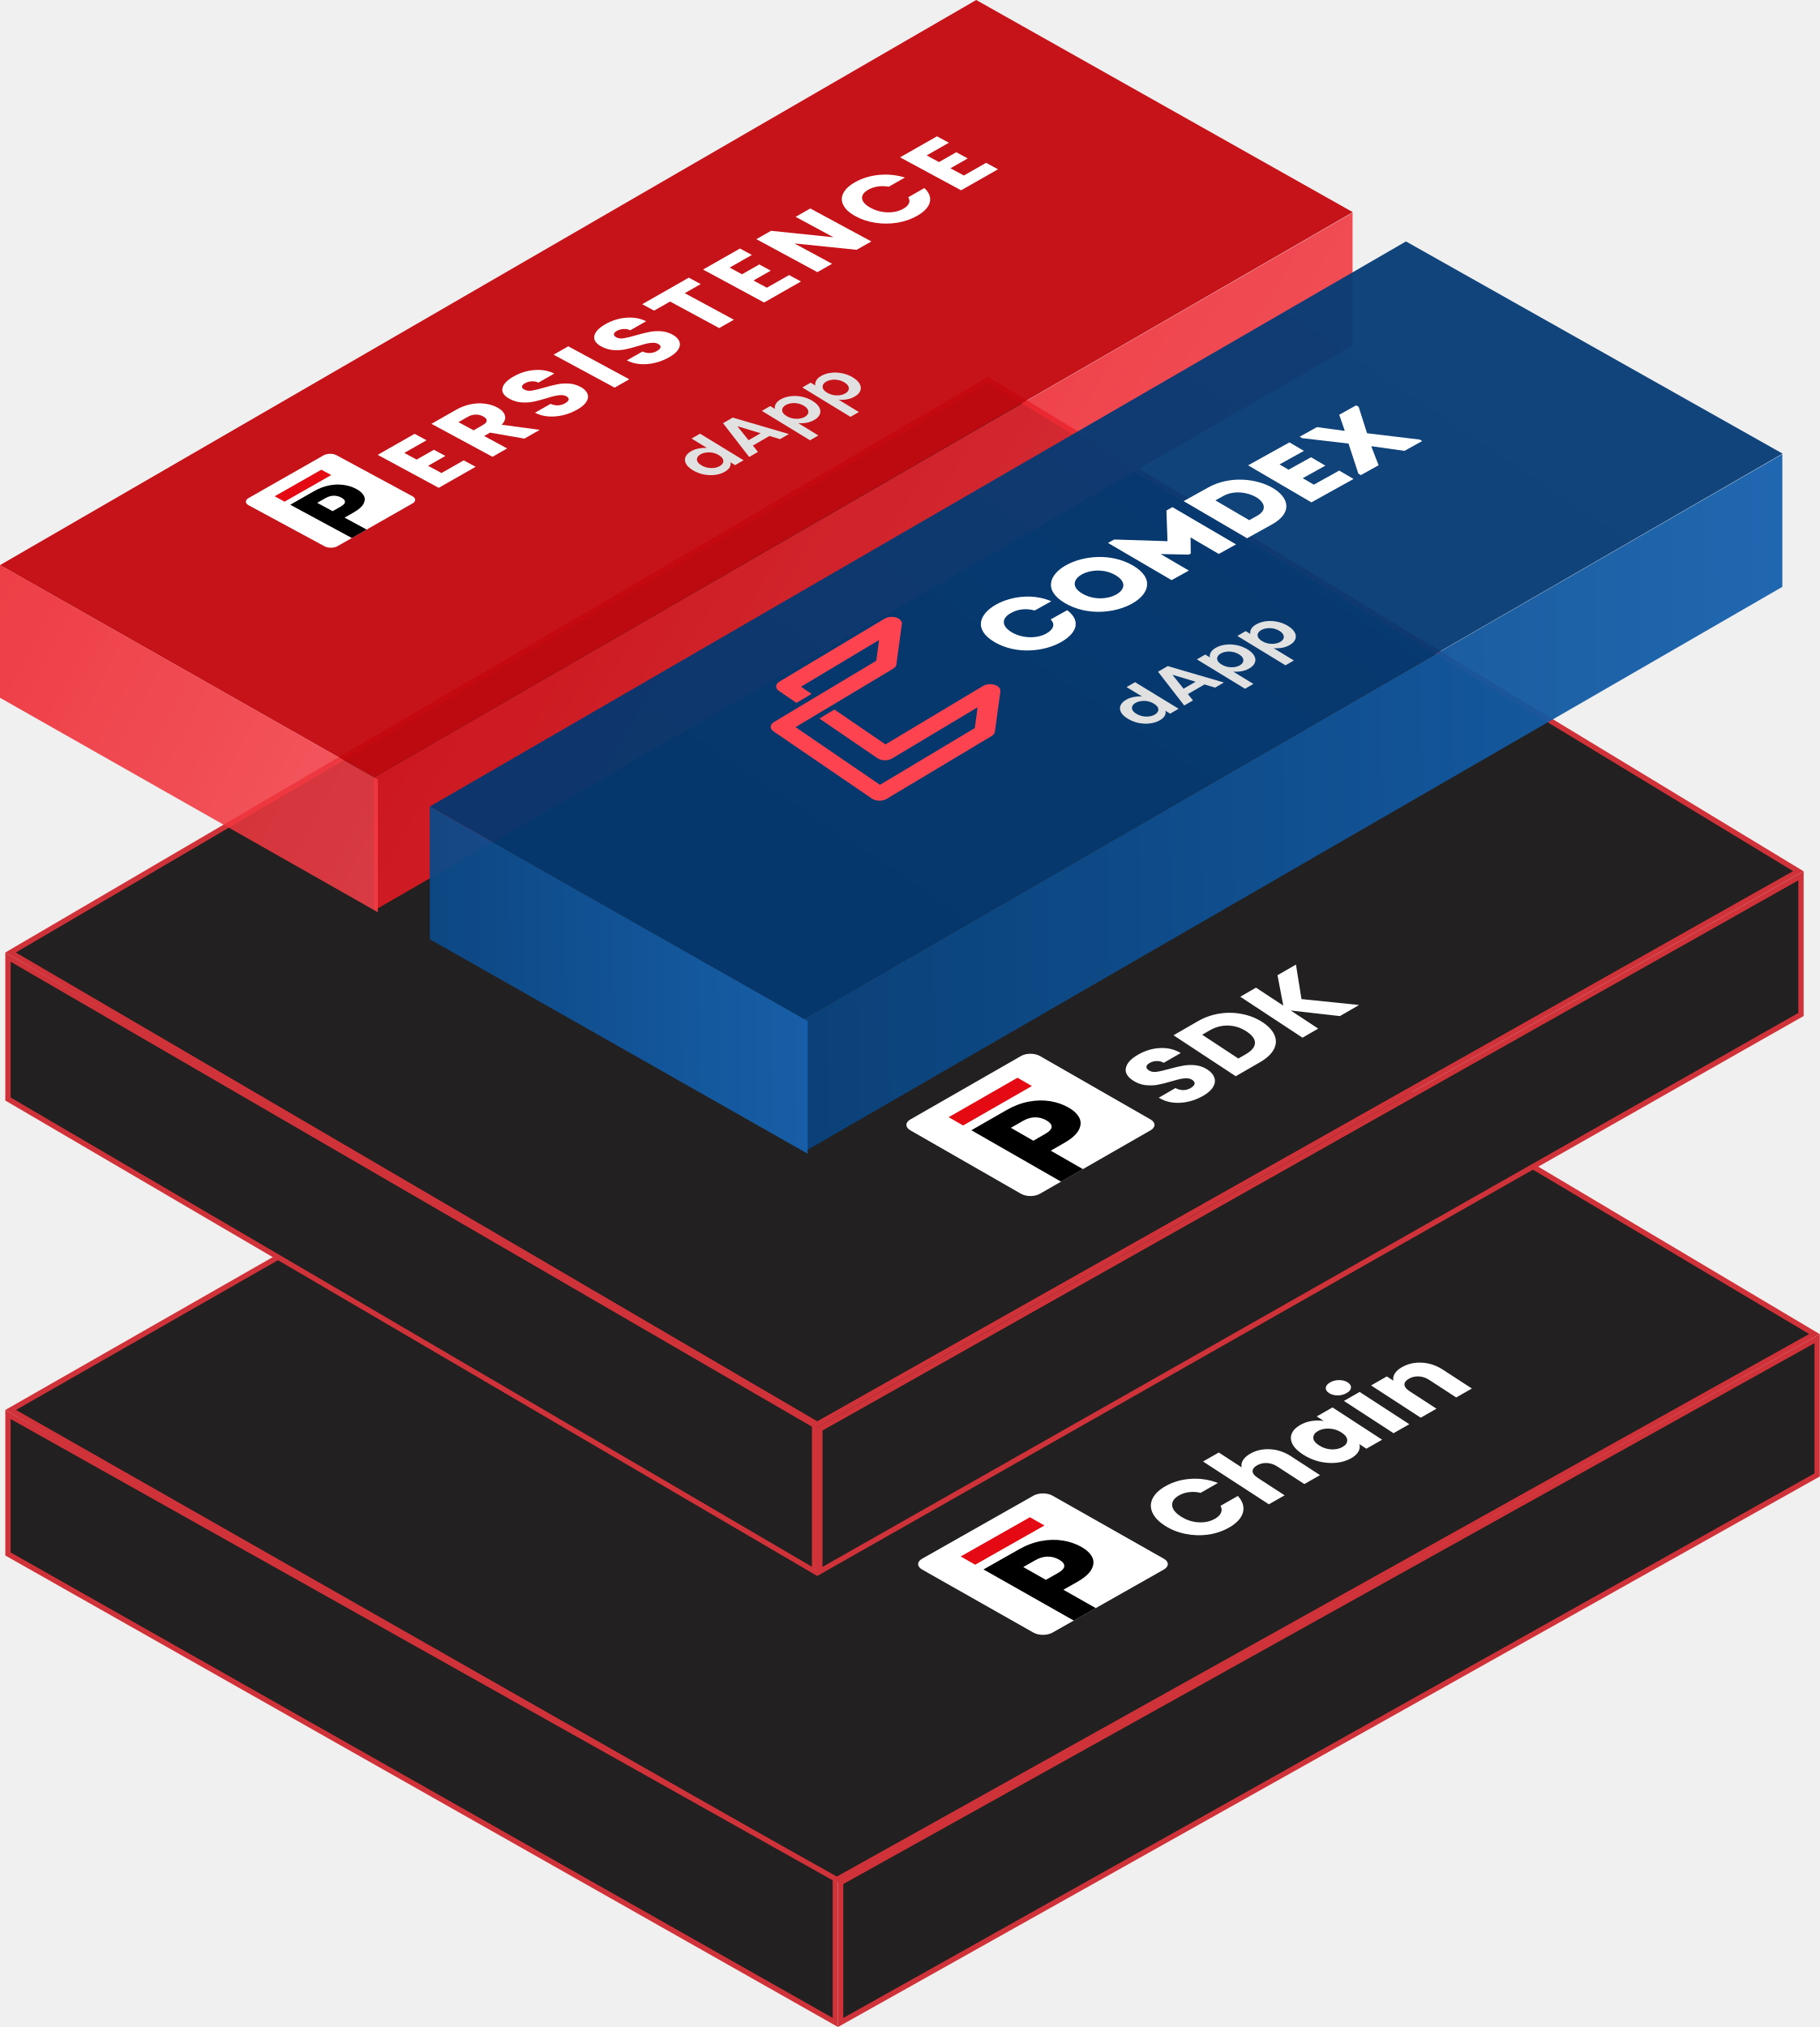
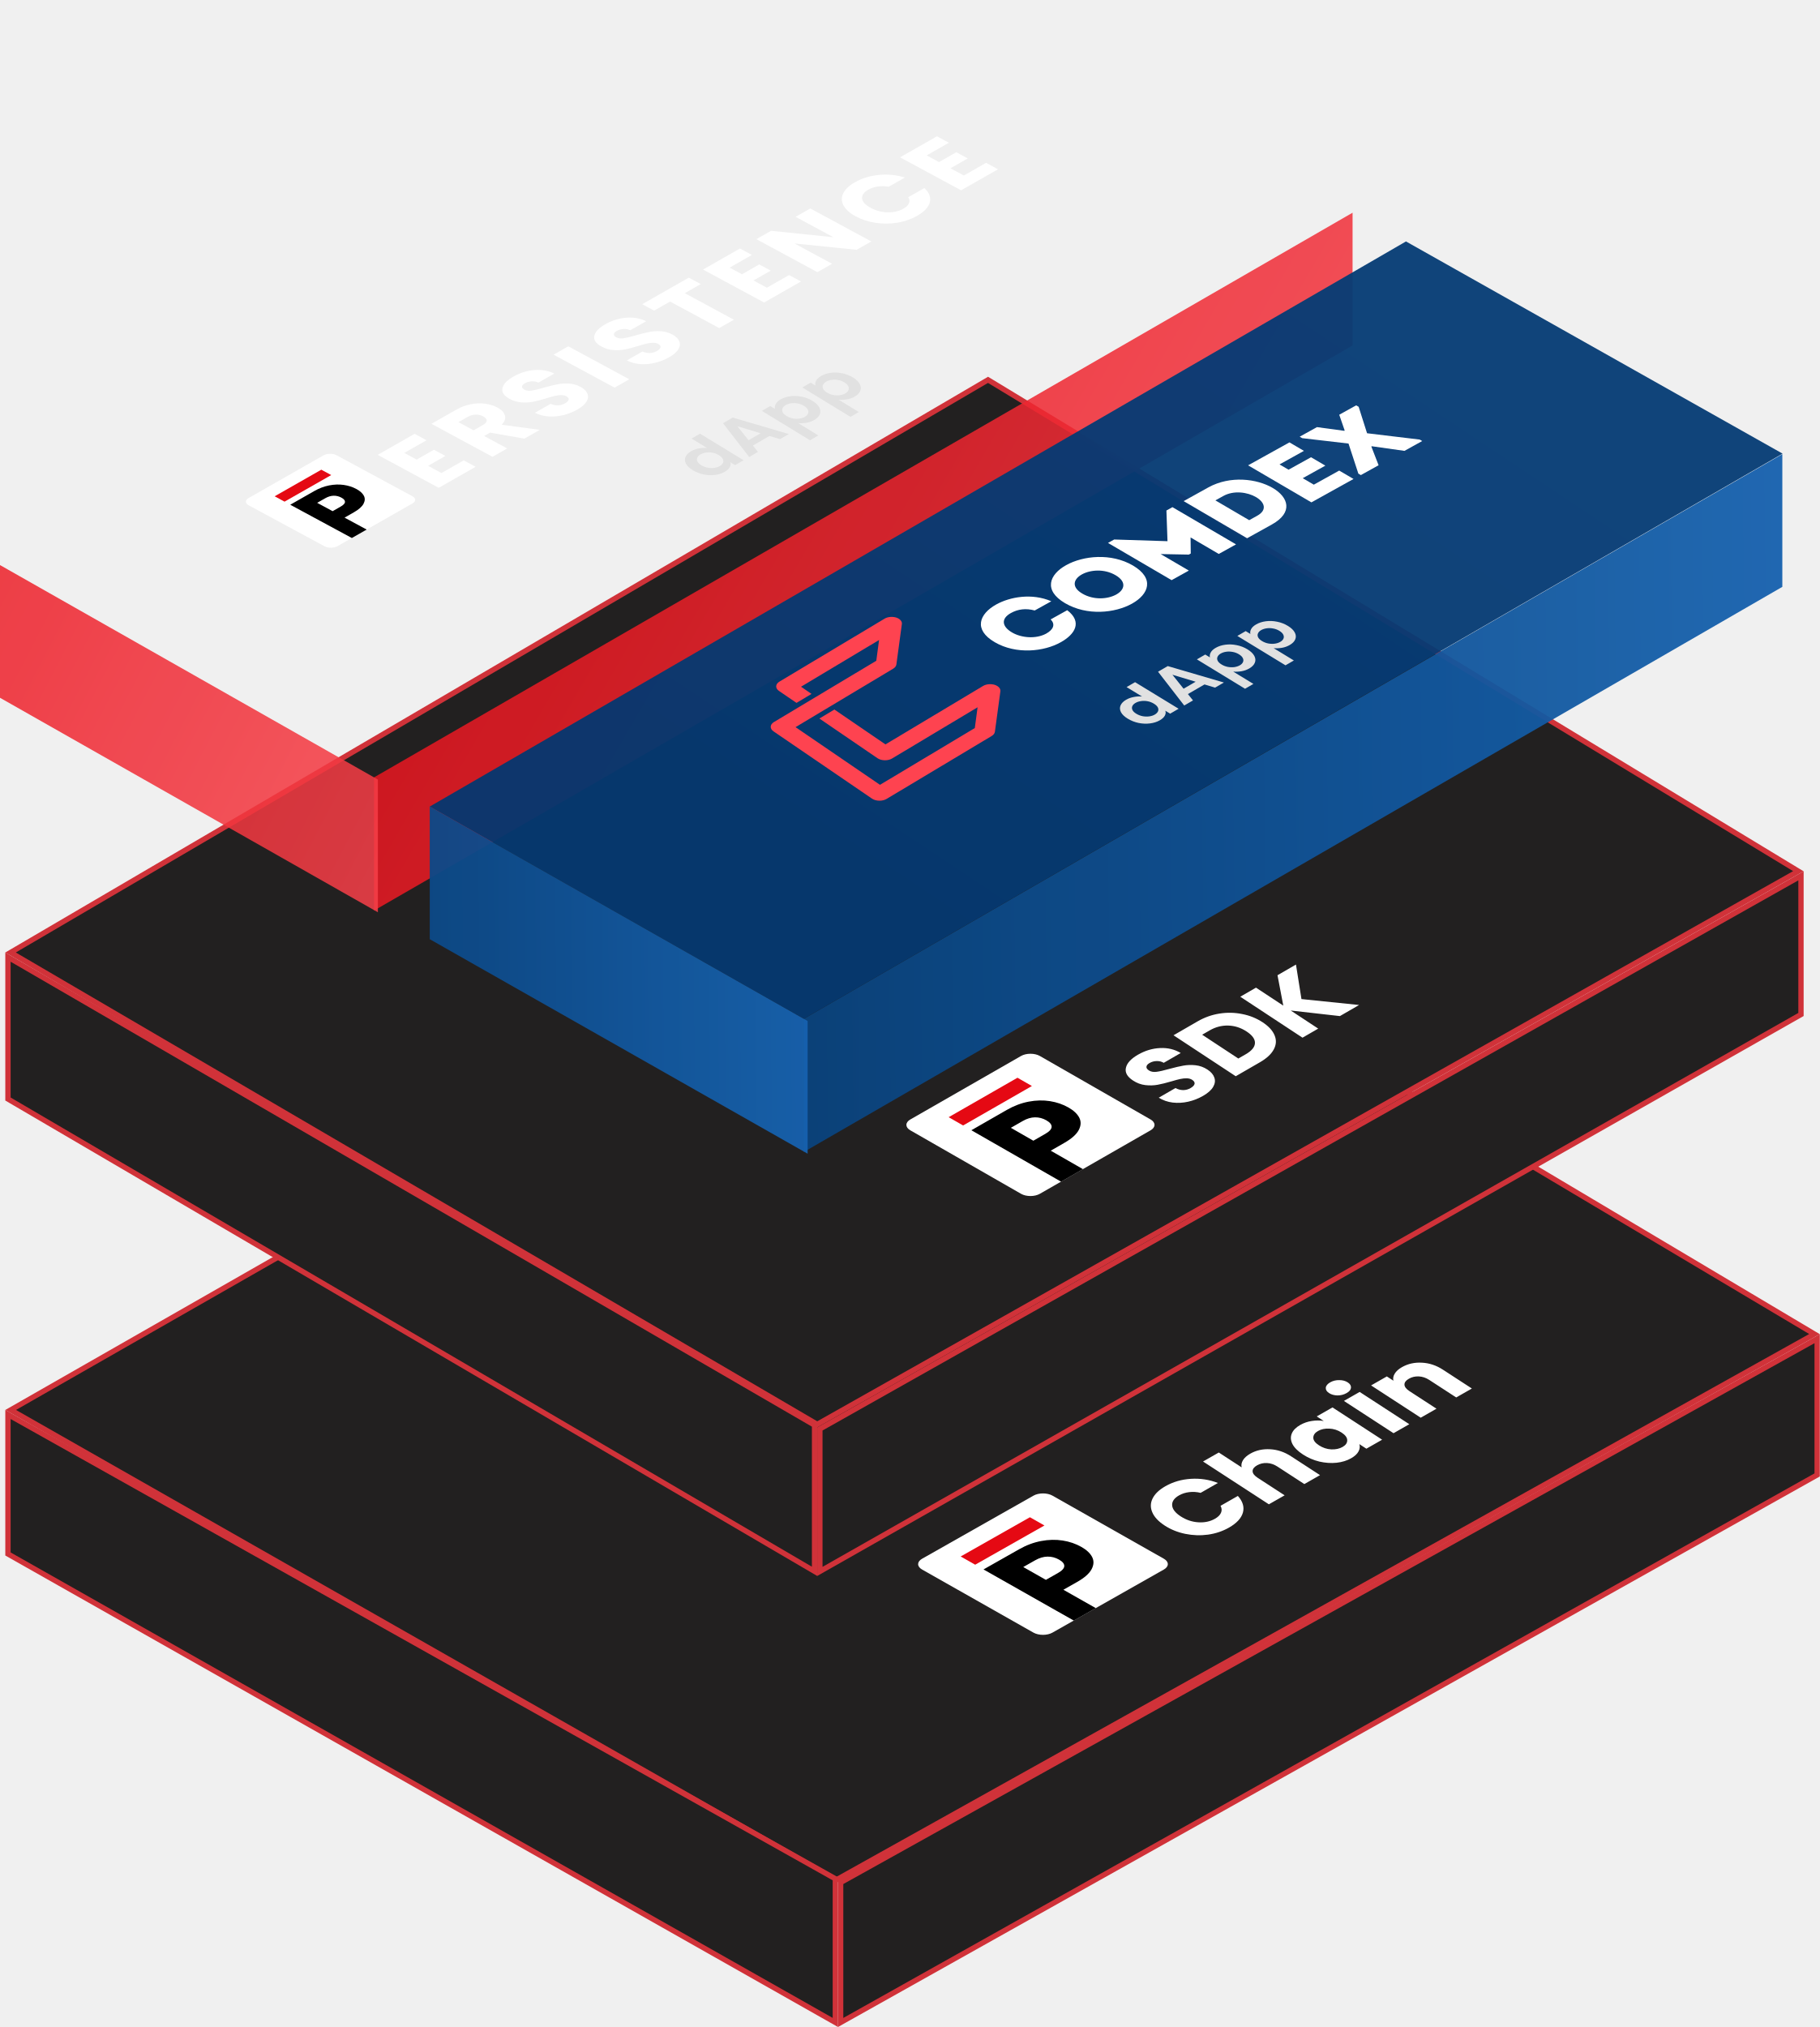
<svg xmlns="http://www.w3.org/2000/svg" width="343" height="382" viewBox="0 0 343 382" fill="none">
  <path d="M158.445 354.768L342.5 252.281V277.957L158.445 381.146V354.768Z" fill="#222020" stroke="#D03239" />
  <path d="M187.674 159.614L341.997 251.417L157.597 354.293L2.009 265.713L187.674 159.614Z" fill="#222020" stroke="#D03239" />
  <path d="M157.445 381.143L1.5 292.854V266.568L157.445 354.062V381.143Z" fill="#222020" stroke="#D03239" />
  <rect width="28.25" height="28.248" rx="2.061" transform="matrix(0.870145 -0.492795 0.870145 0.492795 172 294.77)" fill="white" />
  <path d="M203.822 291.527C204.808 292.085 205.486 292.726 205.858 293.449C206.214 294.163 206.173 294.927 205.737 295.742C205.3 296.556 204.387 297.357 202.997 298.144L200.428 299.599L206.537 303.059L202.391 305.407L185.374 295.769L192.089 291.966C193.446 291.197 194.828 290.68 196.234 290.415C197.64 290.149 198.99 290.117 200.282 290.319C201.575 290.52 202.755 290.923 203.822 291.527ZM199.386 296.455C200.177 296.007 200.581 295.568 200.598 295.138C200.614 294.707 200.282 294.3 199.604 293.916C198.925 293.531 198.206 293.344 197.446 293.353C196.687 293.362 195.911 293.591 195.119 294.039L192.865 295.316L197.131 297.732L199.386 296.455Z" fill="black" />
  <path d="M194.12 285.933L181.065 293.327L183.804 294.878L196.859 287.484L194.12 285.933Z" fill="#E50913" />
  <path d="M219.518 287.493C218.356 286.737 217.582 285.916 217.198 285.03C216.803 284.137 216.817 283.263 217.24 282.407C217.664 281.538 218.467 280.766 219.648 280.093C221.096 279.267 222.704 278.8 224.473 278.692C226.241 278.584 227.937 278.845 229.558 279.475L226.292 281.338C225.557 281.157 224.835 281.111 224.126 281.202C223.429 281.286 222.797 281.489 222.229 281.813C221.314 282.335 220.881 282.958 220.928 283.681C220.975 284.404 221.513 285.1 222.541 285.769C223.57 286.438 224.675 286.81 225.857 286.886C227.04 286.962 228.088 286.739 229.003 286.217C229.571 285.894 229.946 285.523 230.129 285.105C230.324 284.68 230.297 284.238 230.048 283.78L233.314 281.917C234.241 282.944 234.558 283.991 234.265 285.058C233.961 286.119 233.085 287.062 231.637 287.887C230.456 288.561 229.145 289.002 227.703 289.21C226.263 289.404 224.829 289.355 223.402 289.064C221.976 288.772 220.681 288.249 219.518 287.493ZM235.66 273.949C236.772 273.315 238.021 273.039 239.409 273.121C240.785 273.195 242.093 273.636 243.334 274.443L248.8 277.997L245.847 279.681L240.766 276.378C240.14 275.971 239.486 275.751 238.803 275.717C238.121 275.683 237.496 275.828 236.929 276.152C236.361 276.475 236.083 276.846 236.093 277.263C236.104 277.679 236.422 278.091 237.048 278.498L242.129 281.802L239.158 283.496L226.75 275.429L229.721 273.734L234.03 276.536C233.918 276.095 233.999 275.647 234.274 275.189C234.549 274.732 235.011 274.319 235.66 273.949ZM245.579 274.104C244.618 273.479 243.959 272.824 243.603 272.141C243.259 271.45 243.215 270.793 243.472 270.169C243.73 269.544 244.258 269.004 245.057 268.549C245.741 268.159 246.471 267.906 247.249 267.79C248.039 267.667 248.79 267.668 249.504 267.793L248.18 266.932L251.15 265.237L260.507 271.321L257.536 273.015L256.211 272.154C256.358 272.602 256.304 273.062 256.051 273.534C255.81 273.999 255.348 274.426 254.664 274.816C253.877 275.265 252.963 275.548 251.923 275.663C250.872 275.771 249.792 275.698 248.684 275.444C247.575 275.176 246.54 274.729 245.579 274.104ZM252.858 269.973C252.142 269.508 251.369 269.26 250.539 269.229C249.72 269.191 249.015 269.341 248.424 269.678C247.834 270.014 247.537 270.436 247.533 270.943C247.53 271.436 247.886 271.915 248.602 272.38C249.317 272.845 250.09 273.1 250.92 273.145C251.751 273.176 252.461 273.023 253.052 272.686C253.643 272.35 253.934 271.931 253.926 271.431C253.929 270.924 253.573 270.438 252.858 269.973ZM253.821 262.527C253.3 262.825 252.726 262.974 252.1 262.977C251.473 262.966 250.942 262.818 250.506 262.535C250.059 262.244 249.853 261.912 249.886 261.538C249.92 261.15 250.198 260.808 250.719 260.51C251.229 260.22 251.797 260.08 252.423 260.091C253.049 260.089 253.586 260.233 254.033 260.524C254.469 260.807 254.67 261.143 254.636 261.53C254.602 261.904 254.331 262.237 253.821 262.527ZM256.27 262.317L265.627 268.4L262.656 270.095L253.3 264.012L256.27 262.317ZM264.23 257.655C265.365 257.008 266.626 256.725 268.013 256.807C269.401 256.876 270.715 257.313 271.956 258.12L277.422 261.674L274.468 263.358L269.388 260.055C268.762 259.648 268.108 259.427 267.425 259.394C266.743 259.36 266.118 259.505 265.55 259.829C264.983 260.152 264.704 260.523 264.715 260.939C264.726 261.356 265.044 261.768 265.67 262.175L270.751 265.478L267.78 267.173L258.423 261.09L261.394 259.395L262.635 260.202C262.523 259.761 262.604 259.319 262.879 258.876C263.142 258.426 263.593 258.019 264.23 257.655Z" fill="white" />
  <path d="M154.53 269.296L339.452 165.054V191.185L154.53 296.141V269.296Z" fill="#222020" stroke="#D03239" />
  <path d="M186.224 71.582L338.96 164.184L154.033 268.428L1.99 179.502L186.224 71.582Z" fill="#222020" stroke="#D03239" />
  <path d="M153.53 296.128L1.5 207.116V180.37L153.53 268.574V296.128Z" fill="#222020" stroke="#D03239" />
  <rect width="28.154" height="28.152" rx="2.048" transform="matrix(0.867531 -0.497383 0.867531 0.497383 169.797 211.993)" fill="white" />
  <path d="M201.416 208.732C202.395 209.293 203.07 209.938 203.439 210.665C203.792 211.383 203.752 212.152 203.319 212.971C202.885 213.791 201.978 214.596 200.597 215.388L198.044 216.852L204.114 220.332L199.995 222.693L183.086 212.999L189.758 209.174C191.107 208.4 192.48 207.88 193.877 207.613C195.274 207.346 196.615 207.314 197.899 207.516C199.184 207.719 200.356 208.124 201.416 208.732ZM197.008 213.689C197.795 213.238 198.196 212.796 198.212 212.364C198.228 211.931 197.899 211.521 197.225 211.134C196.55 210.748 195.836 210.559 195.081 210.568C194.326 210.577 193.556 210.808 192.769 211.259L190.529 212.543L194.768 214.974L197.008 213.689Z" fill="black" />
  <path d="M191.775 203.105L178.804 210.542L181.525 212.102L194.496 204.666L191.775 203.105Z" fill="#E50913" />
  <path d="M226.773 206.512C225.884 207.025 224.948 207.394 223.965 207.617C222.982 207.84 222.004 207.896 221.031 207.783C220.07 207.664 219.193 207.358 218.402 206.866L221.554 205.046C222.035 205.305 222.525 205.435 223.024 205.436C223.512 205.429 223.97 205.302 224.398 205.056C224.836 204.802 225.088 204.54 225.153 204.269C225.206 203.99 225.06 203.737 224.715 203.51C224.426 203.319 224.082 203.222 223.685 203.217C223.299 203.206 222.895 203.246 222.473 203.339C222.061 203.425 221.506 203.574 220.808 203.784C219.789 204.084 218.914 204.3 218.184 204.432C217.453 204.565 216.681 204.585 215.866 204.491C215.051 204.397 214.277 204.108 213.542 203.624C212.45 202.906 212.008 202.108 212.215 201.232C212.411 200.348 213.168 199.526 214.484 198.766C215.824 197.993 217.215 197.575 218.659 197.512C220.091 197.442 221.387 197.753 222.548 198.445L219.343 200.295C218.942 200.059 218.502 199.948 218.025 199.962C217.537 199.969 217.085 200.092 216.669 200.332C216.311 200.539 216.117 200.768 216.087 201.019C216.046 201.263 216.198 201.499 216.543 201.726C216.922 201.975 217.402 202.063 217.983 201.989C218.564 201.915 219.369 201.732 220.4 201.44C221.441 201.155 222.321 200.95 223.04 200.824C223.77 200.691 224.537 200.668 225.341 200.754C226.144 200.841 226.897 201.115 227.598 201.577C228.267 202.017 228.695 202.52 228.882 203.085C229.082 203.645 229.008 204.224 228.661 204.823C228.315 205.422 227.685 205.985 226.773 206.512ZM225.74 192.474C227.022 191.734 228.387 191.248 229.836 191.017C231.284 190.787 232.714 190.814 234.124 191.101C235.535 191.373 236.82 191.891 237.978 192.653C239.125 193.408 239.879 194.232 240.239 195.125C240.61 196.012 240.556 196.896 240.076 197.779C239.607 198.655 238.738 199.459 237.468 200.193L232.913 202.823L221.185 195.104L225.74 192.474ZM234.805 198.675C235.925 198.029 236.502 197.331 236.535 196.582C236.568 195.834 236.045 195.104 234.964 194.393C233.884 193.682 232.731 193.309 231.506 193.273C230.281 193.237 229.109 193.542 227.989 194.189L226.586 194.999L233.402 199.485L234.805 198.675ZM252.547 191.487L243.28 190.438L248.459 193.847L245.497 195.557L233.769 187.838L236.731 186.128L241.877 189.515L240.784 183.788L244.266 181.778L245.301 188.281L256.167 189.397L252.547 191.487Z" fill="white" />
  <g opacity="0.95">
    <path d="M151.5 217.099L335.936 110.596V85.585L151.5 192V217.099Z" fill="url(#paint0_linear)" />
  </g>
  <g opacity="0.95">
    <path opacity="0.9" d="M70.5 171.599L254.936 65.096V40.085L70.5 146.5V171.599Z" fill="url(#paint1_linear)" />
  </g>
  <g opacity="0.95">
    <path d="M151.5 192L335.984 85.489L265 45.5L81 152L151.5 192Z" fill="url(#paint2_linear)" />
    <path d="M81 177L152.224 217.423V192.412L81 151.99V177Z" fill="url(#paint3_linear)" />
  </g>
-   <g opacity="0.95">
-     <path d="M70.5 146.5L254.984 39.989L184 0L0 106.5L70.5 146.5Z" fill="#C4070F" />
+   <g opacity="0.95" class="svg-papp-color">
+     <path d="M70.5 146.5L254.984 39.989L184 0L0 106.5L70.5 146.5Z" />
    <path opacity="0.9" d="M0 131.5L71.225 171.923V146.912L0 106.49V131.5Z" fill="url(#paint4_linear)" />
  </g>
  <path d="M130.567 88.604C129.945 88.225 129.518 87.817 129.285 87.38C129.059 86.939 129.034 86.513 129.211 86.103C129.387 85.693 129.741 85.334 130.274 85.026C130.679 84.792 131.154 84.622 131.699 84.518C132.237 84.409 132.758 84.38 133.264 84.43L130.346 82.648L131.944 81.724L140.154 86.737L138.557 87.662L137.647 87.106C137.755 87.404 137.725 87.712 137.558 88.029C137.39 88.346 137.074 88.639 136.609 88.908C136.084 89.212 135.47 89.408 134.769 89.498C134.068 89.587 133.349 89.558 132.613 89.412C131.878 89.257 131.195 88.988 130.567 88.604ZM135.495 85.779C135.117 85.548 134.721 85.395 134.304 85.32C133.881 85.239 133.471 85.23 133.075 85.292C132.672 85.349 132.325 85.462 132.032 85.632C131.74 85.801 131.54 86 131.433 86.229C131.326 86.458 131.33 86.702 131.447 86.96C131.563 87.21 131.806 87.447 132.176 87.673C132.546 87.899 132.946 88.054 133.377 88.139C133.808 88.215 134.222 88.226 134.617 88.174C135.02 88.116 135.364 88.005 135.649 87.84C135.942 87.671 136.145 87.47 136.26 87.236C136.367 86.998 136.362 86.755 136.246 86.505C136.122 86.251 135.872 86.009 135.495 85.779ZM145.033 82.159L141.905 83.969L142.863 85.17L141.209 86.127L136.278 79.757L138.112 78.695L148.692 81.797L147.026 82.761L145.033 82.159ZM143.363 81.648L138.987 80.327L141.09 82.963L143.363 81.648ZM146.064 77.063C145.985 76.774 146.03 76.471 146.197 76.154C146.365 75.829 146.678 75.533 147.135 75.269C147.668 74.96 148.277 74.762 148.964 74.672C149.658 74.579 150.369 74.607 151.097 74.757C151.826 74.899 152.504 75.162 153.133 75.545C153.762 75.929 154.192 76.344 154.426 76.79C154.659 77.227 154.691 77.652 154.522 78.067C154.361 78.477 154.014 78.836 153.481 79.144C153.024 79.409 152.526 79.587 151.989 79.678C151.459 79.765 150.945 79.785 150.446 79.739L154.252 82.063L152.676 82.975L143.601 77.433L145.176 76.521L146.064 77.063ZM151.524 76.477C151.154 76.251 150.757 76.102 150.333 76.031C149.91 75.95 149.5 75.941 149.104 76.003C148.716 76.06 148.376 76.174 148.084 76.343C147.798 76.508 147.602 76.709 147.495 76.947C147.388 77.176 147.393 77.42 147.509 77.678C147.633 77.932 147.879 78.172 148.249 78.398C148.619 78.624 149.016 78.777 149.44 78.857C149.871 78.933 150.284 78.945 150.68 78.892C151.075 78.83 151.415 78.716 151.7 78.552C151.993 78.382 152.189 78.181 152.289 77.947C152.396 77.709 152.388 77.463 152.264 77.21C152.148 76.951 151.901 76.707 151.524 76.477ZM153.689 72.65C153.611 72.361 153.655 72.058 153.823 71.742C153.991 71.416 154.303 71.121 154.761 70.856C155.294 70.547 155.903 70.349 156.589 70.259C157.283 70.166 157.995 70.194 158.723 70.344C159.451 70.486 160.13 70.749 160.759 71.132C161.387 71.516 161.818 71.931 162.051 72.377C162.285 72.814 162.317 73.239 162.148 73.654C161.987 74.064 161.64 74.423 161.107 74.731C160.65 74.996 160.152 75.174 159.615 75.265C159.085 75.352 158.57 75.372 158.072 75.326L161.877 77.65L160.302 78.562L151.226 73.02L152.802 72.108L153.689 72.65ZM159.15 72.064C158.78 71.838 158.383 71.689 157.959 71.618C157.535 71.537 157.126 71.528 156.73 71.59C156.342 71.647 156.002 71.761 155.709 71.93C155.424 72.095 155.228 72.296 155.121 72.534C155.014 72.763 155.019 73.007 155.135 73.265C155.258 73.519 155.505 73.759 155.875 73.985C156.245 74.211 156.642 74.364 157.065 74.444C157.496 74.52 157.91 74.532 158.305 74.479C158.701 74.417 159.041 74.304 159.326 74.139C159.619 73.969 159.815 73.768 159.914 73.534C160.022 73.296 160.013 73.05 159.89 72.797C159.774 72.538 159.527 72.294 159.15 72.064Z" fill="#E1E1E1" />
  <path d="M76.201 85.356L78.528 86.613L81.784 84.758L83.947 85.927L80.69 87.781L83.213 89.144L87.405 86.757L89.649 87.97L82.691 91.933L71.189 85.719L78.148 81.756L80.392 82.969L76.201 85.356Z" fill="white" />
  <path d="M98.84 82.659L92.36 81.531L91.247 82.165L95.589 84.51L92.822 86.086L81.32 79.872L85.965 77.228C86.86 76.718 87.779 76.37 88.721 76.185C89.675 75.993 90.586 75.959 91.456 76.082C92.315 76.199 93.083 76.44 93.76 76.806C94.525 77.219 94.992 77.711 95.161 78.281C95.341 78.845 95.141 79.432 94.562 80.041L101.738 81.008L98.84 82.659ZM89.265 81.094L90.98 80.117C91.487 79.828 91.739 79.545 91.736 79.268C91.744 78.985 91.518 78.719 91.059 78.472C90.623 78.236 90.149 78.123 89.639 78.135C89.139 78.141 88.636 78.288 88.129 78.577L86.414 79.553L89.265 81.094Z" fill="white" />
  <path d="M108.816 77.182C107.986 77.655 107.105 78.005 106.174 78.233C105.242 78.46 104.31 78.543 103.375 78.481C102.452 78.413 101.602 78.181 100.827 77.786L103.772 76.109C104.241 76.315 104.715 76.409 105.192 76.391C105.659 76.368 106.092 76.243 106.491 76.016C106.901 75.782 107.132 75.548 107.183 75.312C107.224 75.071 107.075 74.859 106.736 74.676C106.452 74.522 106.12 74.451 105.741 74.461C105.371 74.465 104.987 74.514 104.586 74.609C104.196 74.698 103.671 74.845 103.011 75.052C102.048 75.345 101.22 75.562 100.527 75.703C99.834 75.843 99.096 75.887 98.314 75.836C97.531 75.784 96.78 75.564 96.059 75.174C94.988 74.596 94.536 73.927 94.701 73.166C94.855 72.399 95.547 71.666 96.777 70.965C98.029 70.252 99.343 69.843 100.721 69.738C102.088 69.626 103.339 69.847 104.474 70.4L101.48 72.105C101.087 71.917 100.663 71.837 100.207 71.867C99.741 71.89 99.313 72.012 98.925 72.233C98.59 72.424 98.413 72.627 98.394 72.844C98.364 73.056 98.518 73.253 98.857 73.436C99.228 73.636 99.69 73.694 100.243 73.61C100.796 73.525 101.559 73.339 102.533 73.051C103.518 72.769 104.351 72.561 105.034 72.427C105.727 72.287 106.459 72.239 107.231 72.285C108.002 72.331 108.732 72.539 109.42 72.911C110.075 73.265 110.503 73.682 110.704 74.162C110.916 74.635 110.867 75.135 110.558 75.663C110.249 76.19 109.669 76.697 108.816 77.182Z" fill="white" />
  <path d="M107.107 65.264L118.609 71.478L115.842 73.054L104.34 66.84L107.107 65.264Z" fill="white" />
  <path d="M126.134 67.32C125.303 67.793 124.422 68.143 123.491 68.371C122.56 68.598 121.627 68.68 120.693 68.619C119.769 68.551 118.92 68.319 118.145 67.924L121.09 66.247C121.559 66.453 122.032 66.547 122.51 66.529C122.976 66.506 123.409 66.381 123.808 66.153C124.218 65.92 124.449 65.686 124.501 65.45C124.541 65.209 124.393 64.996 124.054 64.814C123.77 64.66 123.438 64.589 123.058 64.599C122.689 64.603 122.304 64.653 121.904 64.747C121.514 64.836 120.989 64.983 120.329 65.189C119.366 65.483 118.538 65.7 117.844 65.841C117.151 65.981 116.413 66.025 115.631 65.974C114.849 65.922 114.097 65.702 113.376 65.312C112.306 64.734 111.853 64.064 112.019 63.304C112.173 62.537 112.865 61.803 114.095 61.103C115.346 60.391 116.661 59.981 118.038 59.876C119.405 59.764 120.656 59.985 121.791 60.538L118.798 62.243C118.405 62.055 117.98 61.975 117.525 62.005C117.058 62.028 116.631 62.15 116.242 62.371C115.908 62.562 115.731 62.765 115.712 62.982C115.682 63.194 115.836 63.391 116.174 63.574C116.546 63.774 117.008 63.832 117.561 63.748C118.113 63.663 118.877 63.477 119.851 63.189C120.835 62.907 121.669 62.699 122.351 62.565C123.045 62.425 123.777 62.377 124.548 62.423C125.32 62.468 126.049 62.677 126.738 63.049C127.393 63.403 127.821 63.82 128.022 64.299C128.233 64.773 128.185 65.273 127.876 65.801C127.567 66.328 126.986 66.835 126.134 67.32Z" fill="white" />
  <path d="M129.83 52.324L132.074 53.537L129.065 55.251L138.322 60.252L135.554 61.828L126.297 56.827L123.287 58.541L121.043 57.328L129.83 52.324Z" fill="white" />
  <path d="M137.525 50.433L139.851 51.69L143.108 49.836L145.27 51.004L142.014 52.858L144.537 54.221L148.729 51.835L150.973 53.047L144.015 57.01L132.513 50.796L139.472 46.833L141.716 48.046L137.525 50.433Z" fill="white" />
  <path d="M164.227 45.5L161.46 47.075L149.737 45.878L156.831 49.711L154.064 51.287L142.563 45.073L145.33 43.497L157.085 44.712L149.958 40.862L152.725 39.286L164.227 45.5Z" fill="white" />
  <path d="M161.291 40.772C160.155 40.158 159.387 39.474 158.988 38.719C158.578 37.959 158.558 37.2 158.93 36.443C159.301 35.674 160.037 34.976 161.137 34.35C162.486 33.582 164.001 33.119 165.682 32.962C167.363 32.804 168.988 32.97 170.557 33.458L167.514 35.191C166.807 35.06 166.118 35.047 165.446 35.151C164.785 35.248 164.19 35.448 163.661 35.749C162.809 36.234 162.419 36.79 162.491 37.415C162.563 38.041 163.101 38.625 164.106 39.168C165.111 39.711 166.178 39.994 167.308 40.018C168.437 40.041 169.428 39.81 170.28 39.325C170.809 39.024 171.153 38.689 171.311 38.32C171.481 37.944 171.439 37.562 171.184 37.174L174.227 35.441C175.148 36.298 175.489 37.195 175.25 38.131C175 39.062 174.201 39.911 172.852 40.679C171.752 41.305 170.519 41.735 169.153 41.967C167.788 42.187 166.42 42.196 165.05 41.995C163.68 41.793 162.427 41.385 161.291 40.772Z" fill="white" />
  <path d="M174.658 29.286L176.985 30.543L180.241 28.689L182.404 29.857L179.147 31.712L181.671 33.075L185.862 30.688L188.106 31.901L181.148 35.863L169.646 29.649L176.605 25.687L178.849 26.899L174.658 29.286Z" fill="white" />
  <rect width="19.062" height="19.061" rx="1.398" transform="matrix(0.868971 -0.494862 0.87981 0.475326 45.6299 94.5564)" fill="white" />
  <path d="M67.184 92.161C67.857 92.525 68.322 92.945 68.579 93.423C68.825 93.894 68.804 94.402 68.514 94.946C68.224 95.491 67.611 96.03 66.674 96.563L64.943 97.549L69.111 99.801L66.317 101.391L54.707 95.119L59.232 92.542C60.147 92.021 61.08 91.667 62.031 91.48C62.982 91.293 63.897 91.262 64.775 91.386C65.653 91.51 66.456 91.768 67.184 92.161ZM64.213 95.469C64.746 95.165 65.017 94.87 65.025 94.584C65.032 94.298 64.805 94.03 64.342 93.78C63.879 93.53 63.39 93.411 62.875 93.422C62.36 93.434 61.835 93.592 61.302 93.896L59.783 94.761L62.694 96.334L64.213 95.469Z" fill="black" />
  <path d="M60.561 88.519L51.765 93.529L53.633 94.538L62.43 89.529L60.561 88.519Z" fill="#E50913" />
  <path d="M212.563 135.44C211.941 135.06 211.514 134.653 211.28 134.216C211.054 133.775 211.029 133.349 211.205 132.939C211.381 132.529 211.735 132.17 212.268 131.862C212.673 131.627 213.148 131.458 213.693 131.353C214.23 131.244 214.752 131.214 215.258 131.264L212.339 129.484L213.937 128.559L222.149 133.568L220.552 134.494L219.642 133.939C219.75 134.237 219.721 134.544 219.553 134.861C219.386 135.178 219.07 135.471 218.605 135.741C218.08 136.045 217.467 136.242 216.765 136.331C216.064 136.421 215.345 136.392 214.61 136.247C213.874 136.092 213.191 135.823 212.563 135.44ZM217.489 132.612C217.112 132.382 216.715 132.229 216.299 132.153C215.875 132.073 215.465 132.064 215.07 132.126C214.667 132.183 214.319 132.297 214.027 132.466C213.734 132.636 213.534 132.835 213.428 133.064C213.321 133.293 213.325 133.537 213.442 133.795C213.558 134.045 213.801 134.282 214.171 134.508C214.541 134.733 214.942 134.889 215.373 134.973C215.804 135.049 216.217 135.06 216.613 135.007C217.016 134.95 217.36 134.838 217.645 134.673C217.937 134.504 218.14 134.302 218.255 134.069C218.362 133.831 218.357 133.587 218.241 133.338C218.117 133.084 217.866 132.842 217.489 132.612ZM227.026 128.988L223.899 130.799L224.857 132L223.204 132.957L218.27 126.59L220.103 125.527L230.684 128.624L229.019 129.588L227.026 128.988ZM225.355 128.477L220.979 127.159L223.083 129.793L225.355 128.477ZM228.054 123.891C227.975 123.602 228.02 123.3 228.187 122.983C228.355 122.657 228.667 122.361 229.125 122.096C229.657 121.788 230.267 121.589 230.953 121.499C231.647 121.405 232.358 121.433 233.086 121.583C233.815 121.724 234.494 121.987 235.122 122.37C235.751 122.754 236.182 123.168 236.416 123.614C236.649 124.051 236.682 124.476 236.513 124.891C236.352 125.301 236.005 125.66 235.473 125.969C235.015 126.234 234.518 126.412 233.98 126.503C233.451 126.59 232.936 126.611 232.438 126.565L236.244 128.887L234.669 129.8L225.591 124.262L227.166 123.35L228.054 123.891ZM233.514 123.302C233.144 123.076 232.747 122.928 232.323 122.857C231.899 122.777 231.49 122.767 231.094 122.829C230.706 122.887 230.366 123.001 230.074 123.17C229.789 123.335 229.593 123.537 229.486 123.775C229.379 124.004 229.383 124.247 229.5 124.506C229.623 124.759 229.87 124.999 230.24 125.225C230.61 125.451 231.007 125.603 231.431 125.684C231.862 125.759 232.275 125.771 232.671 125.718C233.066 125.656 233.407 125.542 233.692 125.377C233.984 125.208 234.18 125.006 234.279 124.772C234.386 124.534 234.378 124.289 234.254 124.035C234.138 123.776 233.891 123.532 233.514 123.302ZM235.678 119.475C235.599 119.186 235.643 118.883 235.811 118.566C235.978 118.24 236.291 117.945 236.748 117.68C237.281 117.371 237.89 117.172 238.577 117.082C239.27 116.988 239.982 117.016 240.71 117.166C241.439 117.308 242.117 117.57 242.746 117.954C243.375 118.337 243.806 118.752 244.039 119.197C244.273 119.634 244.305 120.06 244.137 120.474C243.976 120.884 243.629 121.244 243.096 121.552C242.639 121.817 242.142 121.995 241.604 122.087C241.074 122.174 240.56 122.194 240.061 122.149L243.868 124.471L242.293 125.383L233.215 119.845L234.79 118.933L235.678 119.475ZM241.138 118.885C240.768 118.66 240.371 118.511 239.947 118.44C239.523 118.36 239.113 118.351 238.718 118.413C238.33 118.471 237.99 118.584 237.697 118.753C237.412 118.919 237.216 119.12 237.109 119.358C237.002 119.587 237.007 119.831 237.123 120.089C237.247 120.343 237.494 120.583 237.864 120.808C238.234 121.034 238.631 121.187 239.054 121.267C239.486 121.343 239.899 121.354 240.294 121.301C240.69 121.239 241.03 121.126 241.315 120.96C241.608 120.791 241.804 120.59 241.903 120.356C242.01 120.118 242.002 119.872 241.878 119.618C241.762 119.36 241.515 119.116 241.138 118.885Z" fill="#E1E1E1" />
  <path d="M185.294 129.271L166.894 140.287L157.271 133.716L154.44 135.411L165.389 142.888C166.117 143.385 167.354 143.412 168.131 142.946L184.256 133.293L183.734 137.205L165.861 147.905L149.945 137.036L153.581 134.859L156.411 133.164L168.345 126.02C168.706 125.804 168.909 125.516 168.951 125.224L169.984 117.606C170.064 117.092 169.604 116.6 168.916 116.379C168.174 116.157 167.308 116.242 166.726 116.591L146.91 128.454C146.133 128.919 146.092 129.71 146.821 130.207L150.123 132.463L152.954 130.768L150.978 129.418L165.687 120.612L165.165 124.524L153.786 131.336L150.956 133.031L145.877 136.072C145.1 136.537 145.059 137.328 145.788 137.825L164.356 150.506C165.084 151.003 166.321 151.029 167.098 150.564L186.914 138.7C187.275 138.484 187.478 138.196 187.519 137.905L188.552 130.287C188.632 129.773 188.173 129.281 187.485 129.06C186.742 128.838 185.877 128.922 185.294 129.271Z" fill="#FE4350" />
  <path d="M187.771 113.916C190.348 112.486 194.49 111.727 198.154 113.311C197.08 113.907 196.099 114.452 195.025 115.048C193.36 114.599 191.882 114.783 190.532 115.532C188.662 116.571 188.786 118.042 190.755 119.194C192.517 120.226 195.241 120.456 197.172 119.417C198.521 118.668 198.98 117.677 198.024 116.733C199.098 116.137 200.079 115.592 201.153 114.996C204.071 117.229 202.602 119.552 199.933 121.033C196.804 122.804 191.527 123.388 187.473 121.016C183.419 118.644 184.581 115.687 187.771 113.916Z" fill="white" />
  <path d="M200.751 113.676C192.496 108.845 205.285 101.746 213.541 106.576C221.795 111.441 209.036 118.524 200.751 113.676ZM210.259 108.398C205.97 105.888 199.713 109.361 204.002 111.871C208.35 114.415 214.607 110.942 210.259 108.398Z" fill="white" />
  <path d="M219.849 96.207L220.984 95.577L232.97 102.591C231.896 103.187 230.792 103.799 229.719 104.395L224.401 101.284L224.437 104.312L224.069 104.517L218.758 104.417L224.075 107.528C223.001 108.124 221.897 108.737 220.824 109.333L208.838 102.319L210.003 101.672L220.051 101.991L219.849 96.207Z" fill="white" />
  <path d="M239.748 98.83L235.055 101.435L223.099 94.438L227.791 91.833C235.978 87.356 247.846 94.3 239.748 98.83ZM235.454 98.031L236.957 97.197C240.914 95 234.539 91.27 230.582 93.466L229.079 94.3L235.454 98.031Z" fill="white" />
  <path d="M245.767 84.969C243.927 85.99 242.976 86.518 241.166 87.522L242.87 88.519L247.103 86.17C248.013 86.703 248.924 87.236 249.806 87.751L245.542 90.118C246.247 90.531 246.923 90.926 247.628 91.339C249.468 90.317 250.542 89.721 252.413 88.683C253.294 89.198 254.234 89.748 255.115 90.264C252.202 91.882 250.055 93.073 247.172 94.674C243.176 92.336 239.181 89.998 235.244 87.695C238.127 86.094 240.09 85.004 243.035 83.37C243.945 83.903 244.856 84.436 245.767 84.969Z" fill="white" />
  <path d="M258.471 84.148L259.839 87.677L256.496 89.532L256.026 89.257L254.168 83.589L245.438 82.573L244.968 82.298L248.22 80.493L253.358 81.191L253.45 81.14L252.421 78.16L255.611 76.389L256.081 76.664L257.665 81.648L267.589 82.839L268.059 83.114L264.716 84.969L258.563 84.097L258.471 84.148Z" fill="white" />
  <defs>
    <linearGradient id="paint0_linear" x1="110.502" y1="131" x2="336.002" y2="128" gradientUnits="userSpaceOnUse">
      <stop stop-color="#063B71" />
      <stop offset="1" stop-color="#1661AE" />
    </linearGradient>
    <linearGradient id="paint1_linear" x1="62.975" y1="62.357" x2="249.292" y2="170.294" gradientUnits="userSpaceOnUse">
      <stop stop-color="#E50913" />
      <stop offset="1" stop-color="#F53F48" />
    </linearGradient>
    <linearGradient id="paint2_linear" x1="254.5" y1="42.5" x2="164.5" y2="177.5" gradientUnits="userSpaceOnUse">
      <stop stop-color="#053C75" />
      <stop offset="1" stop-color="#04386F" />
    </linearGradient>
    <linearGradient id="paint3_linear" x1="42.643" y1="171.895" x2="152.262" y2="170.697" gradientUnits="userSpaceOnUse">
      <stop stop-color="#063B71" />
      <stop offset="1" stop-color="#1661AE" />
    </linearGradient>
    <linearGradient id="paint4_linear" x1="-64.42" y1="84.265" x2="74.756" y2="156.549" gradientUnits="userSpaceOnUse">
      <stop stop-color="#E50913" />
      <stop offset="1" stop-color="#F53F48" />
    </linearGradient>
  </defs>
</svg>
